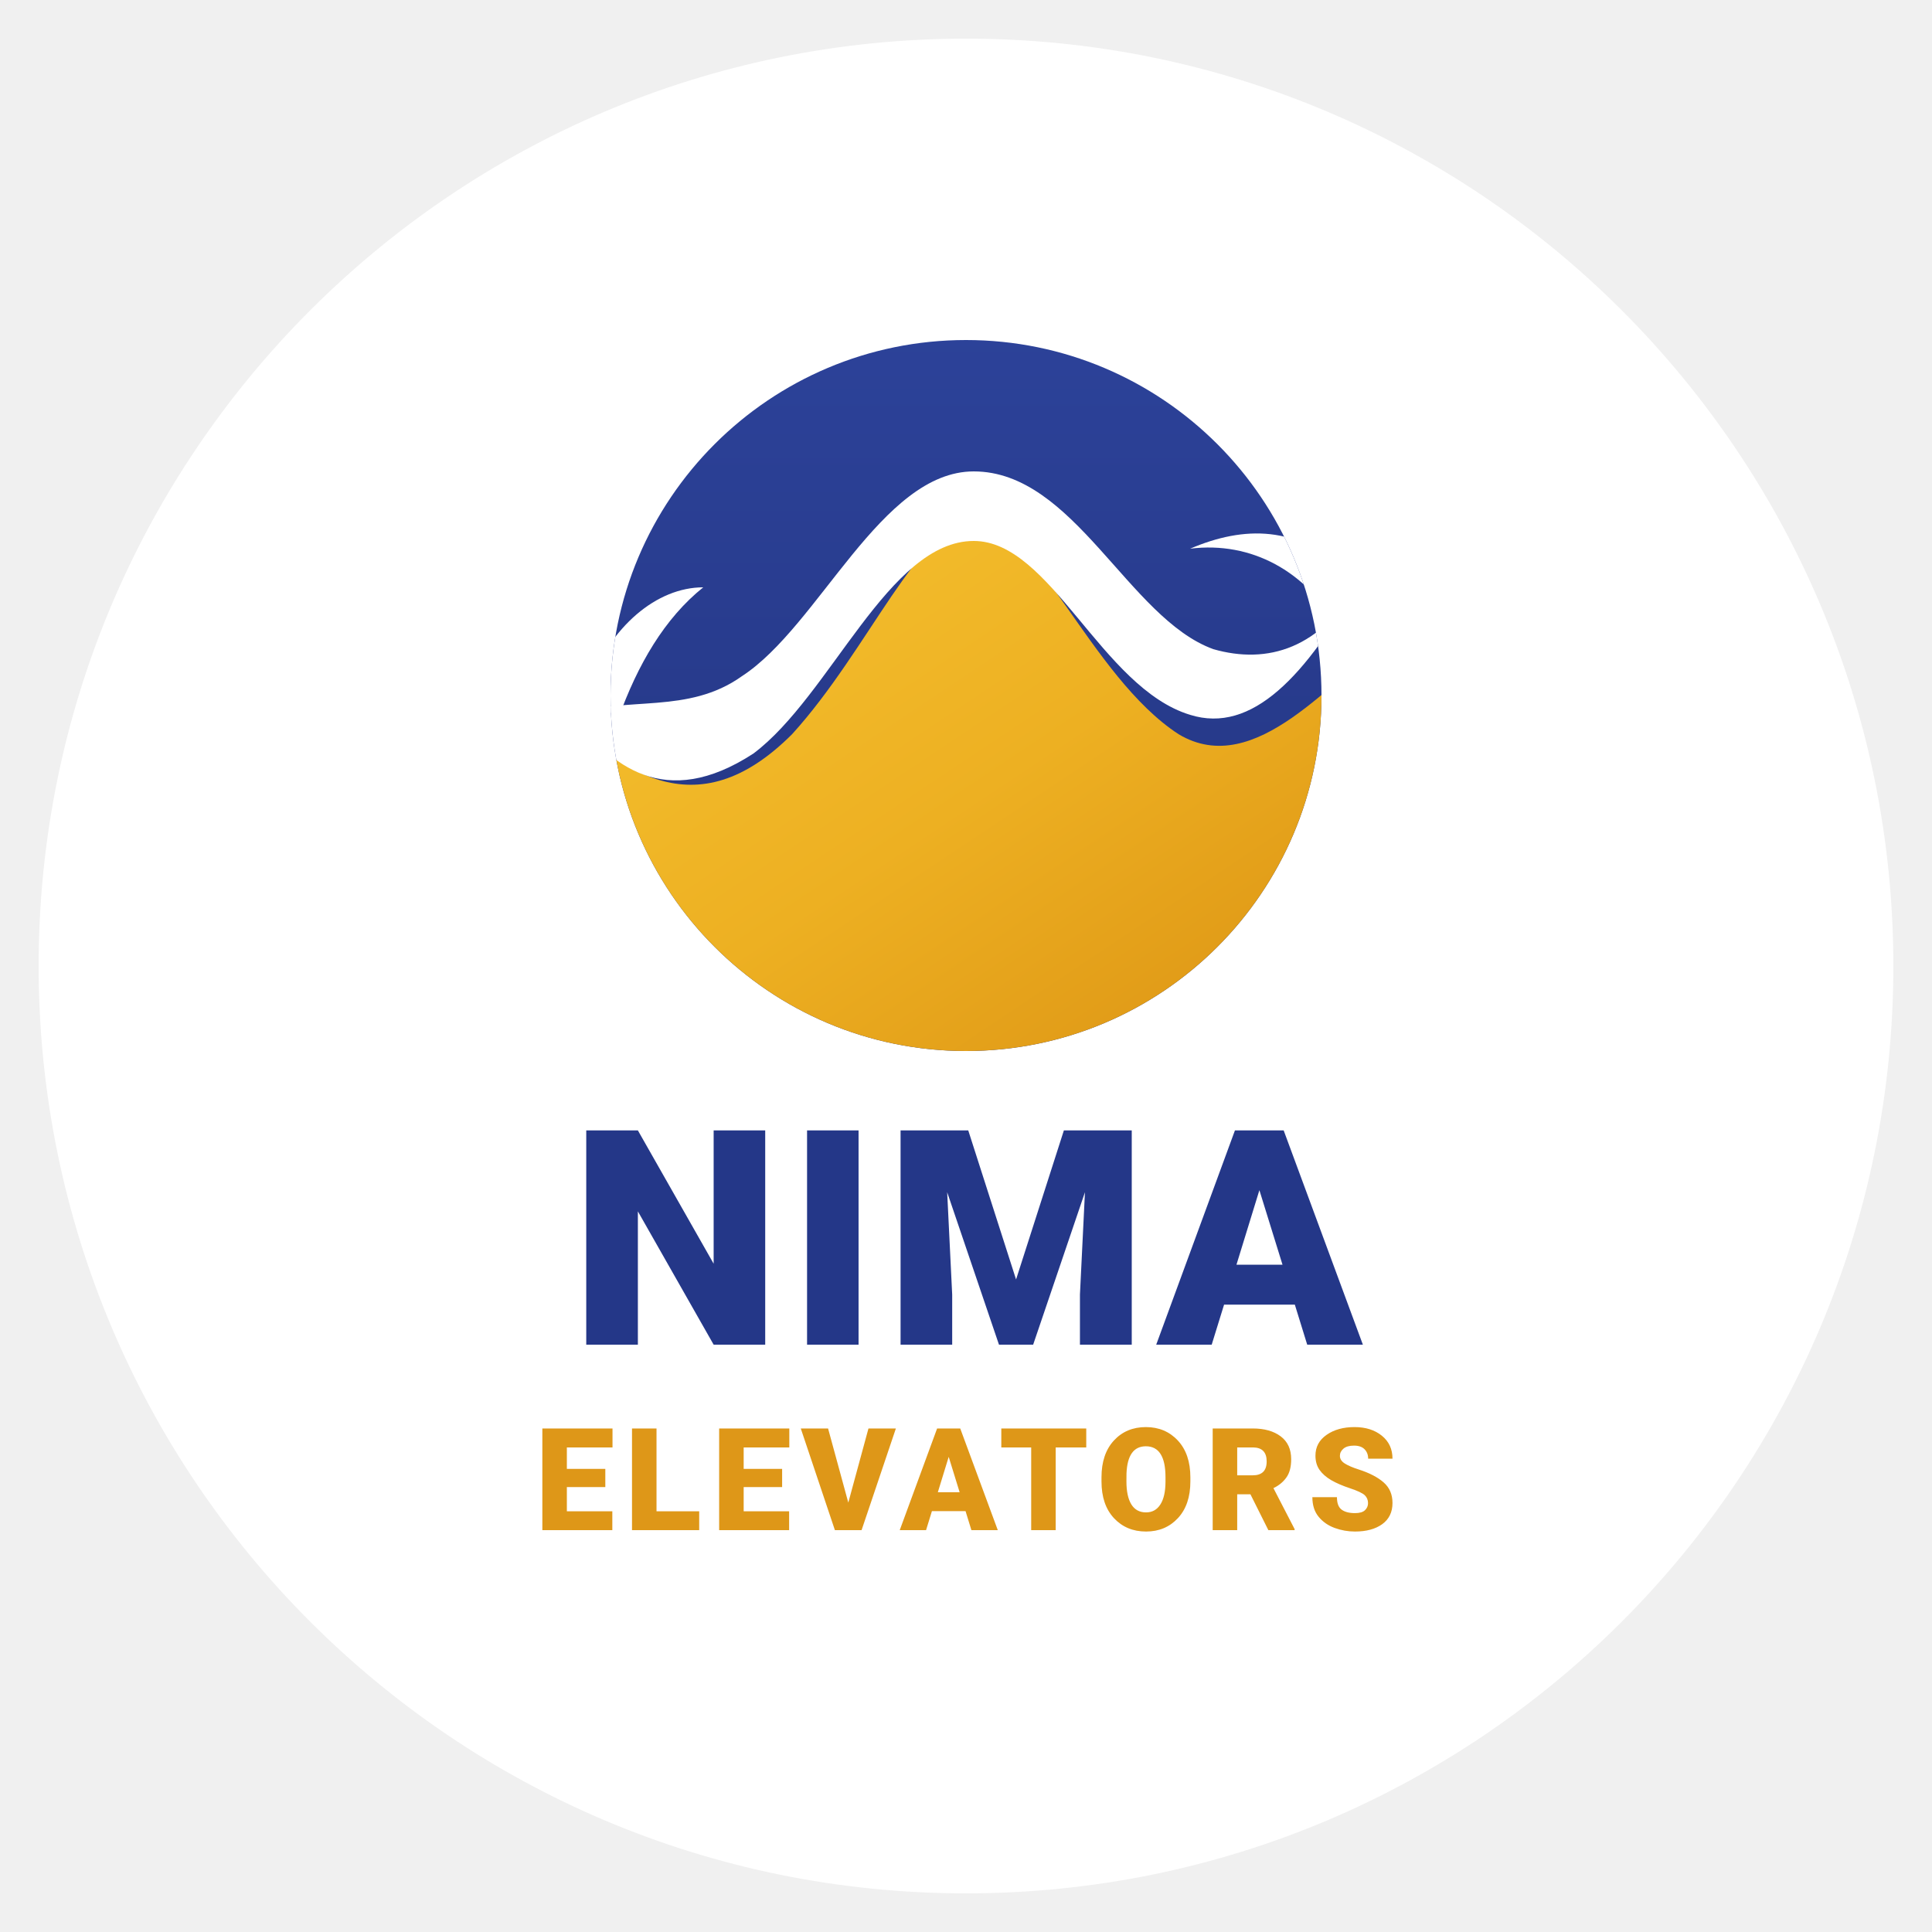
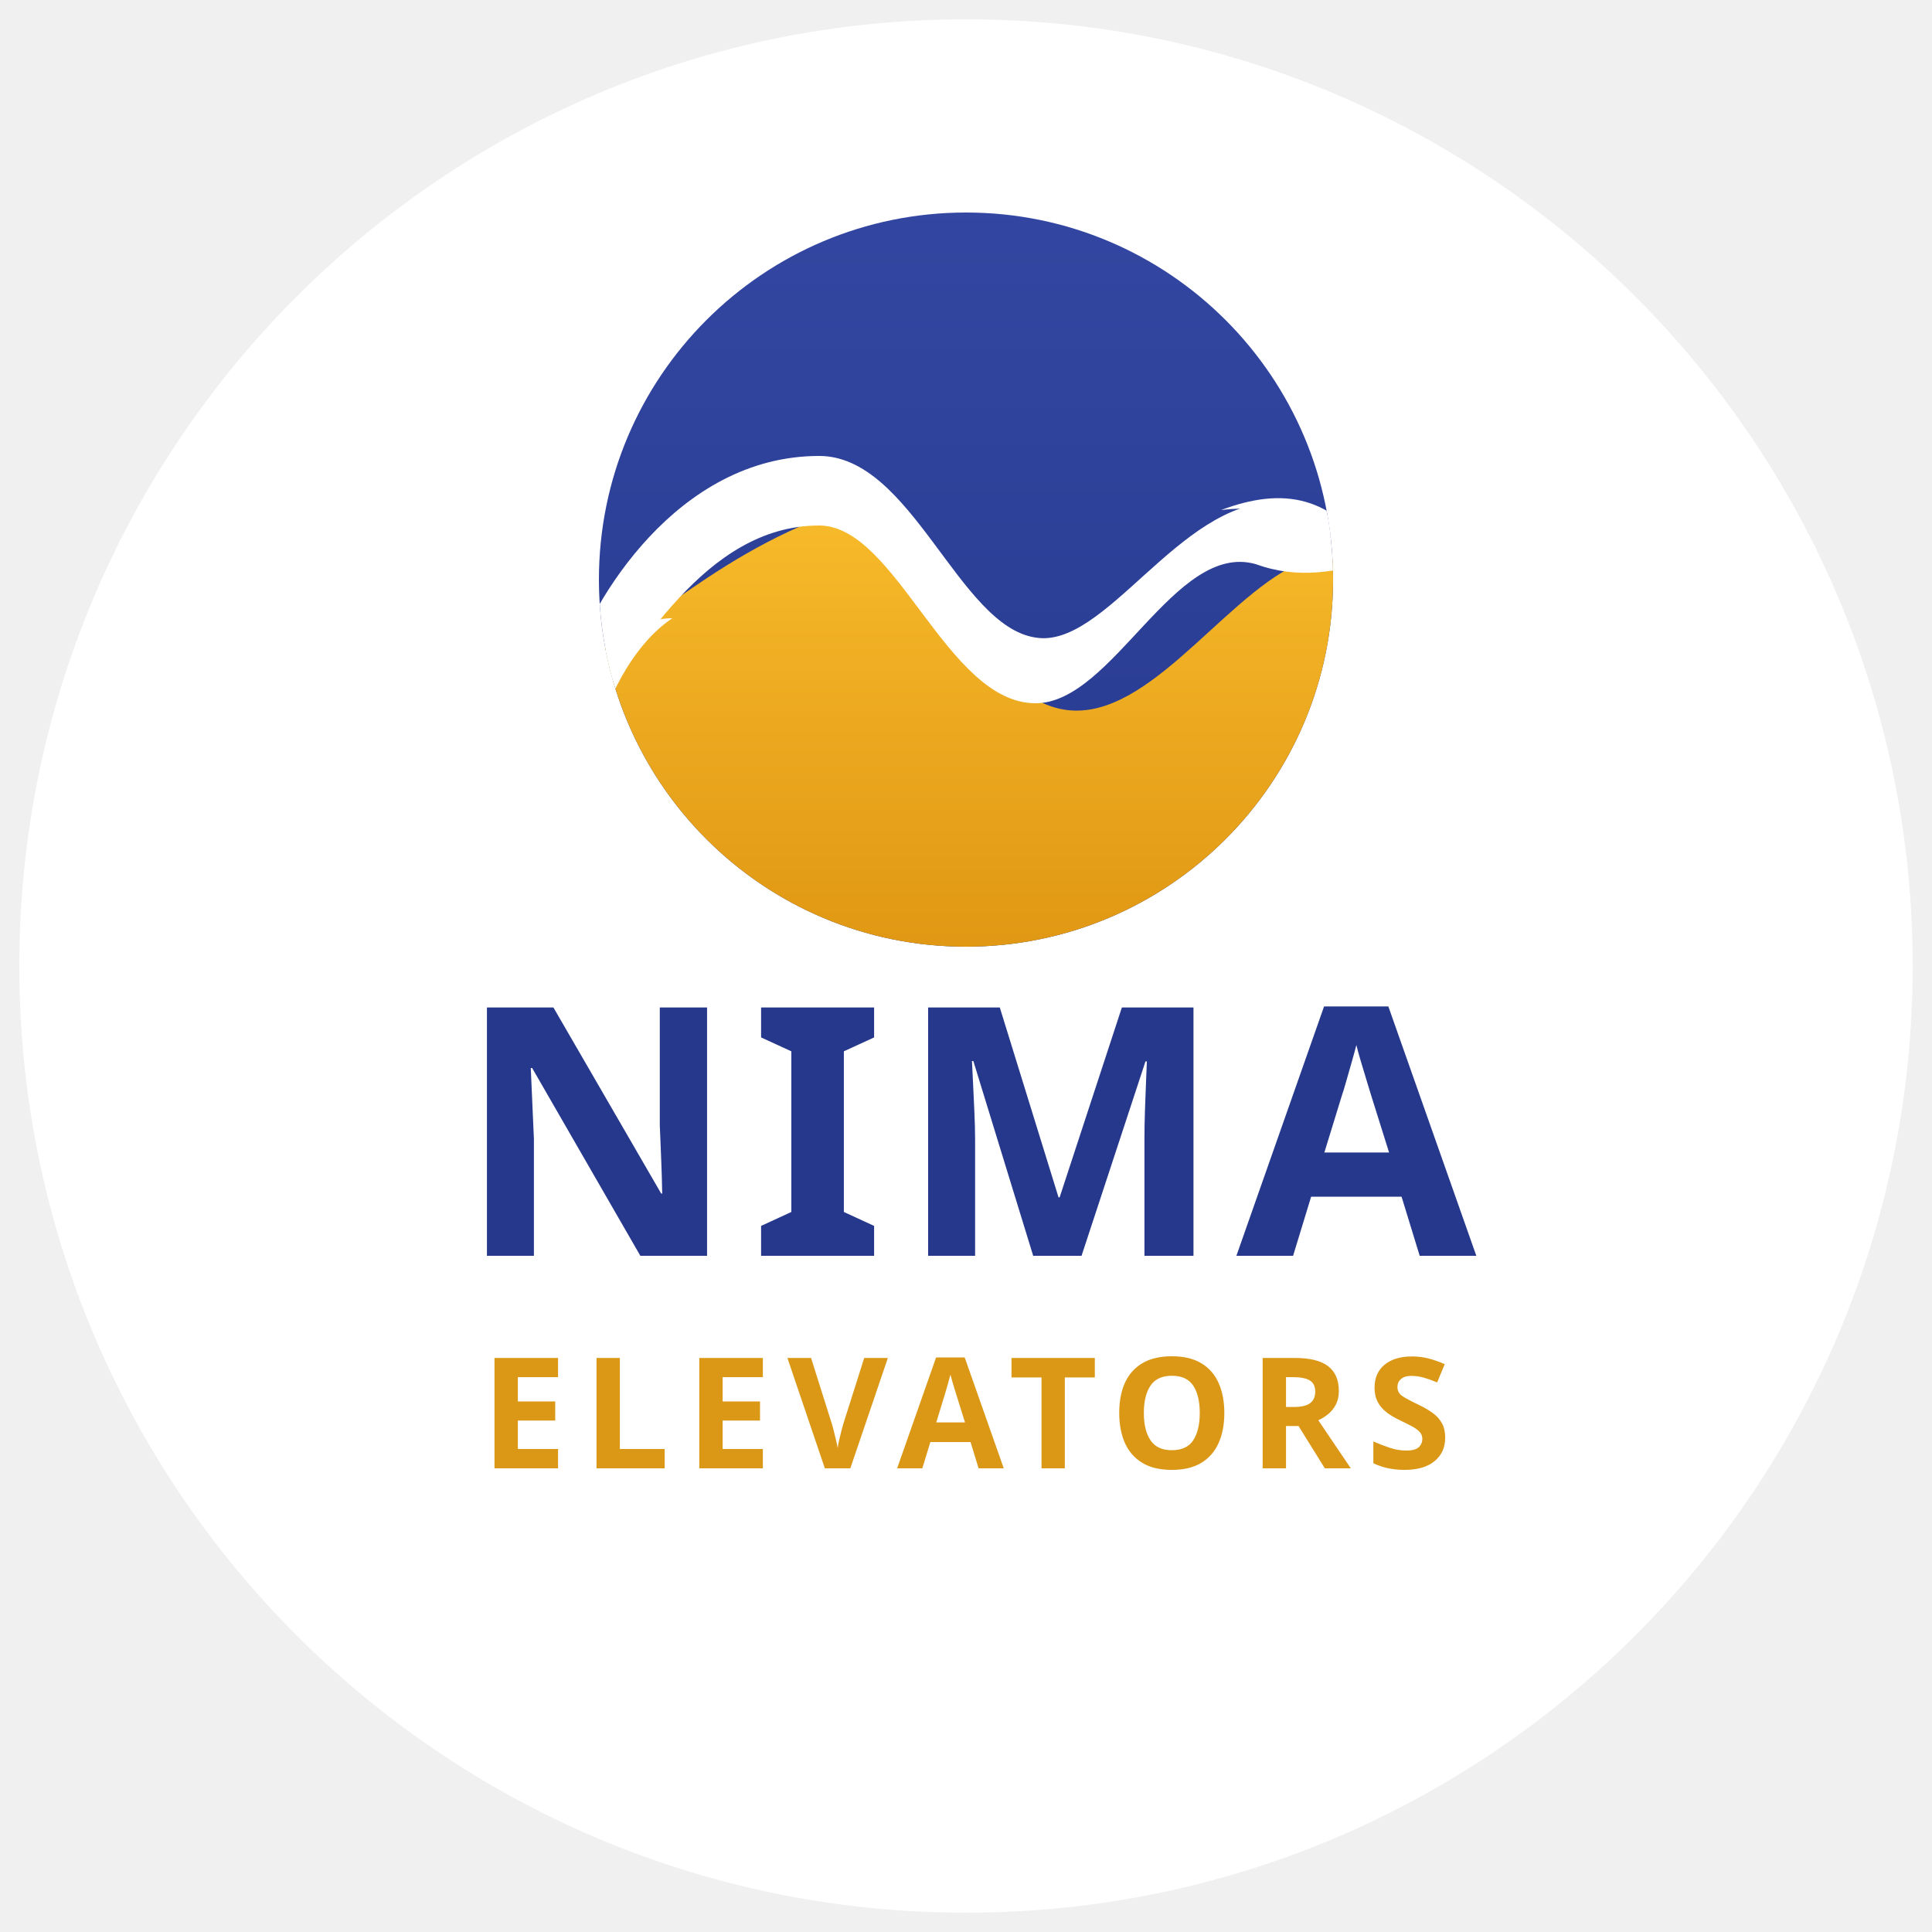
<svg xmlns="http://www.w3.org/2000/svg" viewBox="0 0 500 500" width="500" height="500" preserveAspectRatio="xMidYMid meet">
  <defs>
-     <linearGradient id="favGold" x1="0%" y1="0%" x2="100%" y2="100%">
-       <stop offset="0%" stop-color="#F7C432" />
-       <stop offset="50%" stop-color="#EDB022" />
-       <stop offset="100%" stop-color="#D98E11" />
+     <linearGradient id="favGold" x1="0%" y1="0%" x2="0%" y2="100%">
+       <stop offset="0%" stop-color="#F7BA2A" />
+       <stop offset="50%" stop-color="#EAA61E" />
+       <stop offset="100%" stop-color="#DE9310" />
    </linearGradient>
    <linearGradient id="favBlue" x1="0%" y1="0%" x2="0%" y2="100%">
-       <stop offset="0%" stop-color="#2D439B" />
-       <stop offset="100%" stop-color="#22337E" />
+       <stop offset="0%" stop-color="#3448A4" />
+       <stop offset="100%" stop-color="#26388C" />
    </linearGradient>
-     <clipPath id="favCircle">
-       <circle cx="250" cy="180" r="92" />
+     <clipPath id="favClip">
+       <circle cx="250" cy="150" r="95" />
    </clipPath>
  </defs>
-   <circle cx="250" cy="250" r="240" fill="#FFFFFF" />
-   <g clip-path="url(#favCircle)">
-     <rect x="140" y="70" width="220" height="220" fill="url(#favBlue)" />
-     <path d="M 140,180 C 160,200 180,215 205,190 C 225,168 238,135 252,135 C 268,135 282,175 305,190 C 325,202 345,175 360,165 L 360,280 L 140,280 Z" fill="url(#favGold)" />
-     <path d="M 148,185 C 158,198 172,210 195,195 C 215,180 230,140 252,140 C 272,140 285,178 308,185 C 324,190 338,175 352,150 C 342,168 328,172 314,168 C 292,160 278,122 252,122 C 228,122 212,162 192,175 C 178,185 162,180 148,185 Z" fill="#FFFFFF" />
-     <path d="M 152,178 C 158,162 170,152 182,152 C 172,160 165,172 160,186 C 155,182 153,180 152,178 Z" fill="#FFFFFF" />
-     <path d="M 348,148 C 336,136 322,136 308,142 C 324,140 338,148 346,162 C 347,156 348,152 348,148 Z" fill="#FFFFFF" />
+   <circle cx="250" cy="250" r="245" fill="#FFFFFF" />
+   <g clip-path="url(#favClip)">
+     <rect x="120" y="30" width="260" height="240" fill="url(#favBlue)" />
+     <path d="M 140,175 C 158,172 178,148 210,135 C 232,125 248,170 270,182 C 292,192 312,160 332,148 C 342,142 352,145 362,148 L 362,260 L 140,260 Z" fill="url(#favGold)" />
+     <path d="M 148,172 C 153,156 175,118 212,118 C 236,118 248,162 268,165 C 286,168 305,130 330,130 C 342,130 352,138 356,145 C 346,148 336,150 325,146 C 304,140 288,182 268,182 C 245,182 232,136 212,136 C 182,136 165,170 152,185 Z" fill="#FFFFFF" />
+     <path d="M 150,178 C 155,168 164,160 174,160 C 165,166 158,178 154,192 Z" fill="#FFFFFF" />
+     <path d="M 356,145 C 345,128 332,126 316,132 C 332,130 346,136 354,150 Z" fill="#FFFFFF" />
  </g>
-   <text x="250" y="348" text-anchor="middle" font-family="system-ui, -apple-system, BlinkMacSystemFont, 'Segoe UI', Roboto, 'Helvetica Neue', Arial, sans-serif" font-weight="900" font-size="78" fill="#243788" letter-spacing="1.5">NIMA</text>
-   <text x="250" y="396" text-anchor="middle" font-family="system-ui, -apple-system, BlinkMacSystemFont, 'Segoe UI', Roboto, 'Helvetica Neue', Arial, sans-serif" font-weight="800" font-size="37" fill="#DE9718" letter-spacing="2.5">ELEVATORS</text>
+   <text x="250" y="325" text-anchor="middle" font-family="'Montserrat', 'Arial Black', sans-serif" font-weight="900" font-size="90" fill="#26388C" letter-spacing="3">NIMA</text>
+   <text x="250" y="380" text-anchor="middle" font-family="'Montserrat', 'Arial Black', sans-serif" font-weight="900" font-size="40" fill="#DB9816" letter-spacing="4">ELEVATORS</text>
</svg>
